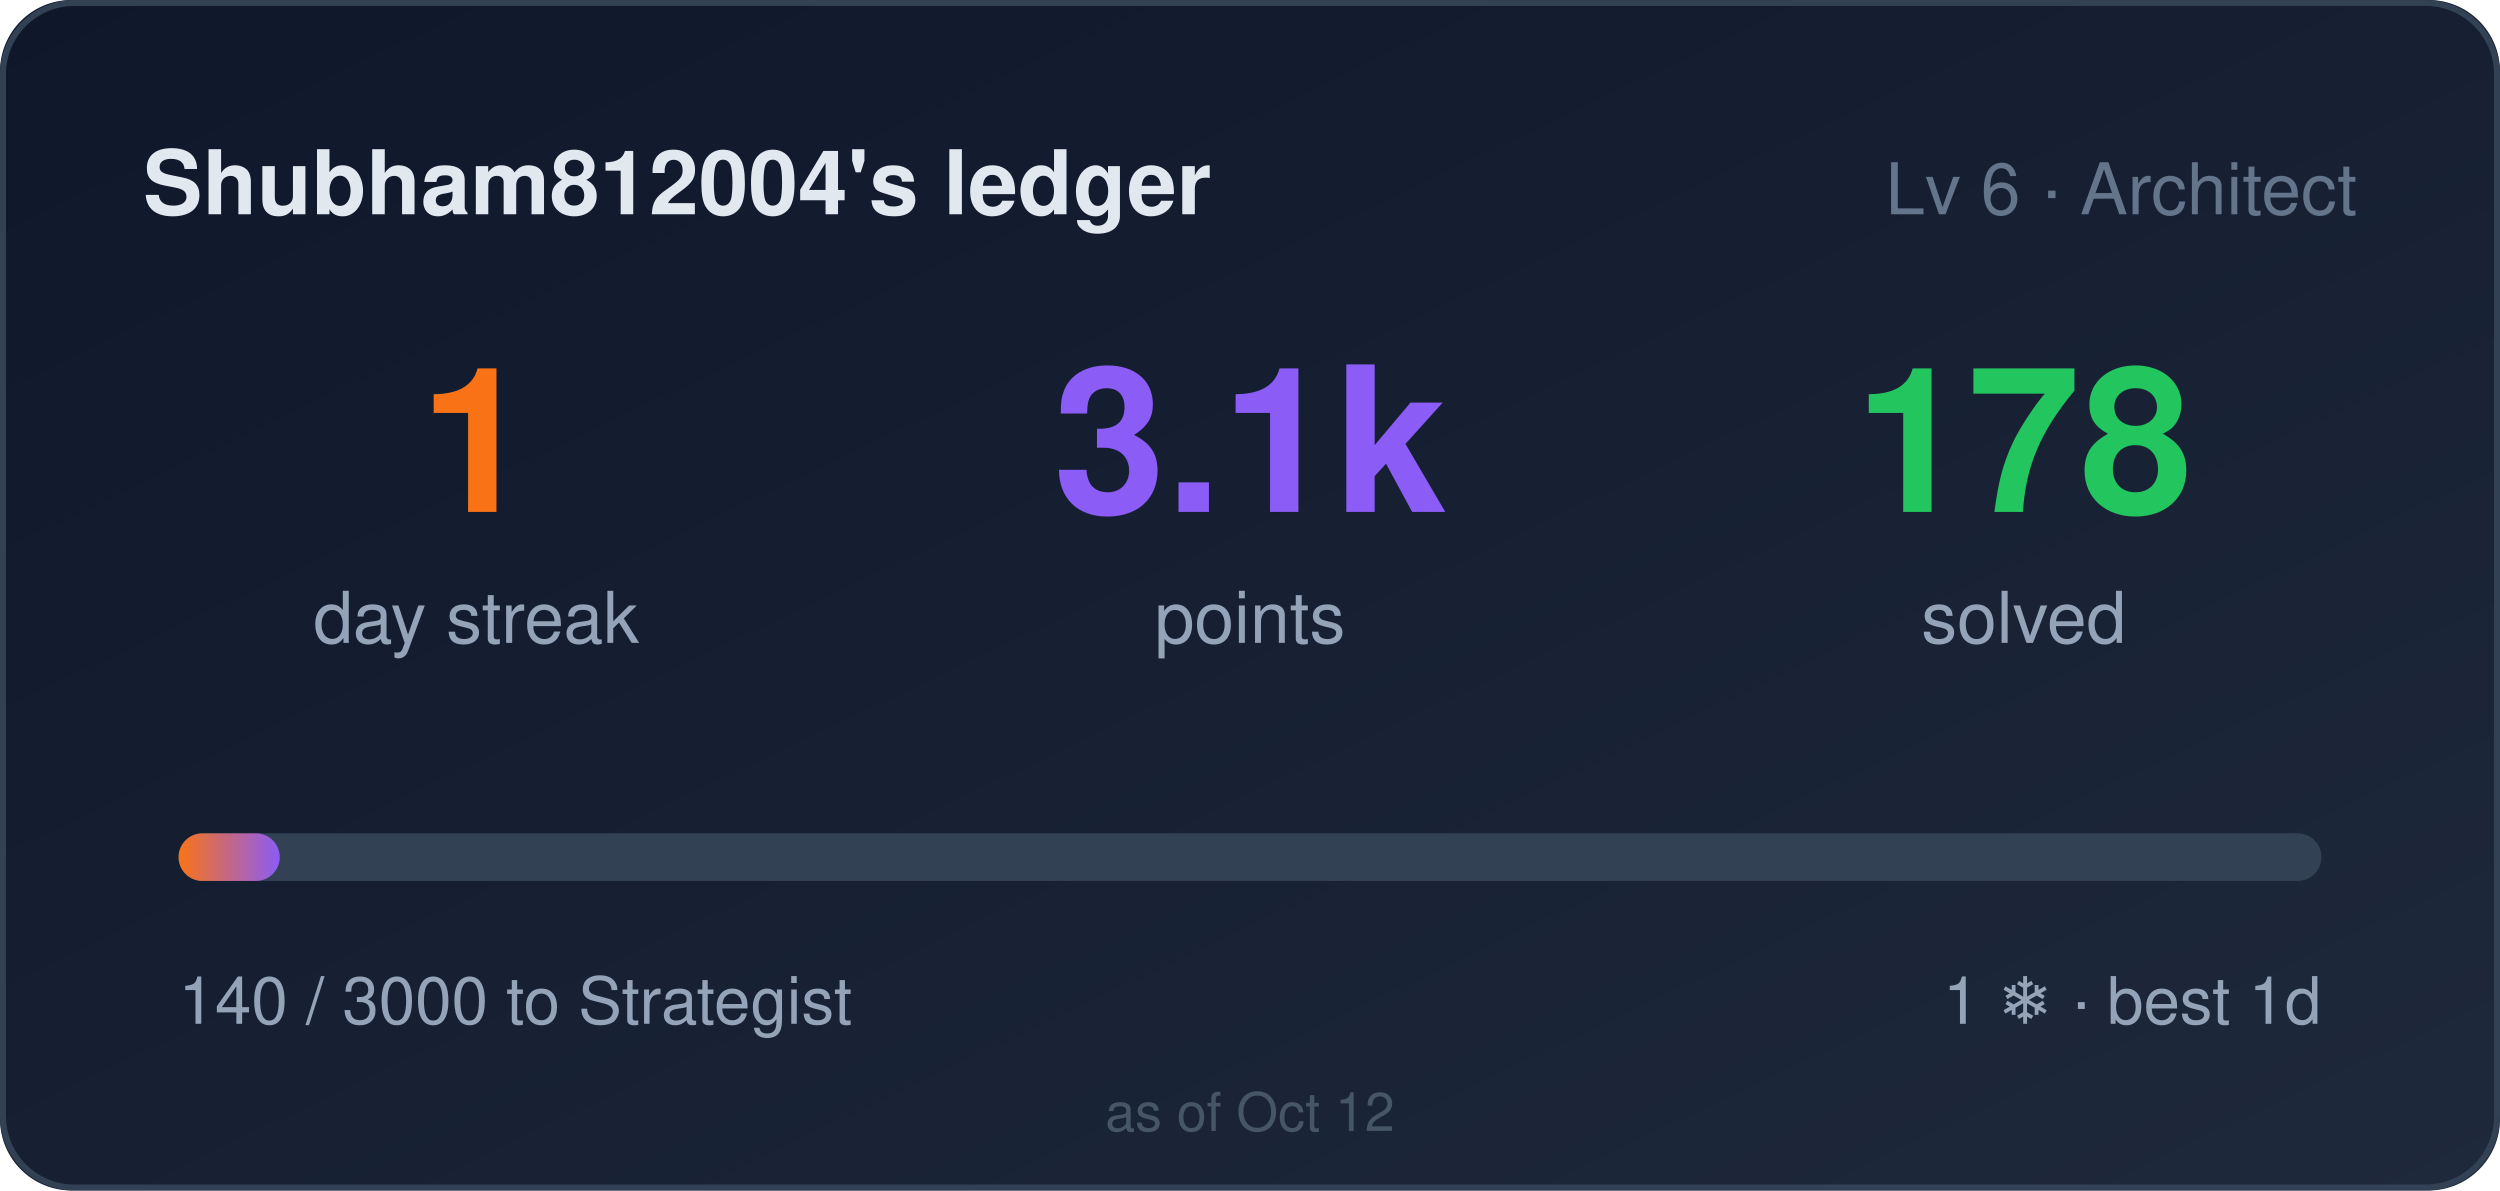
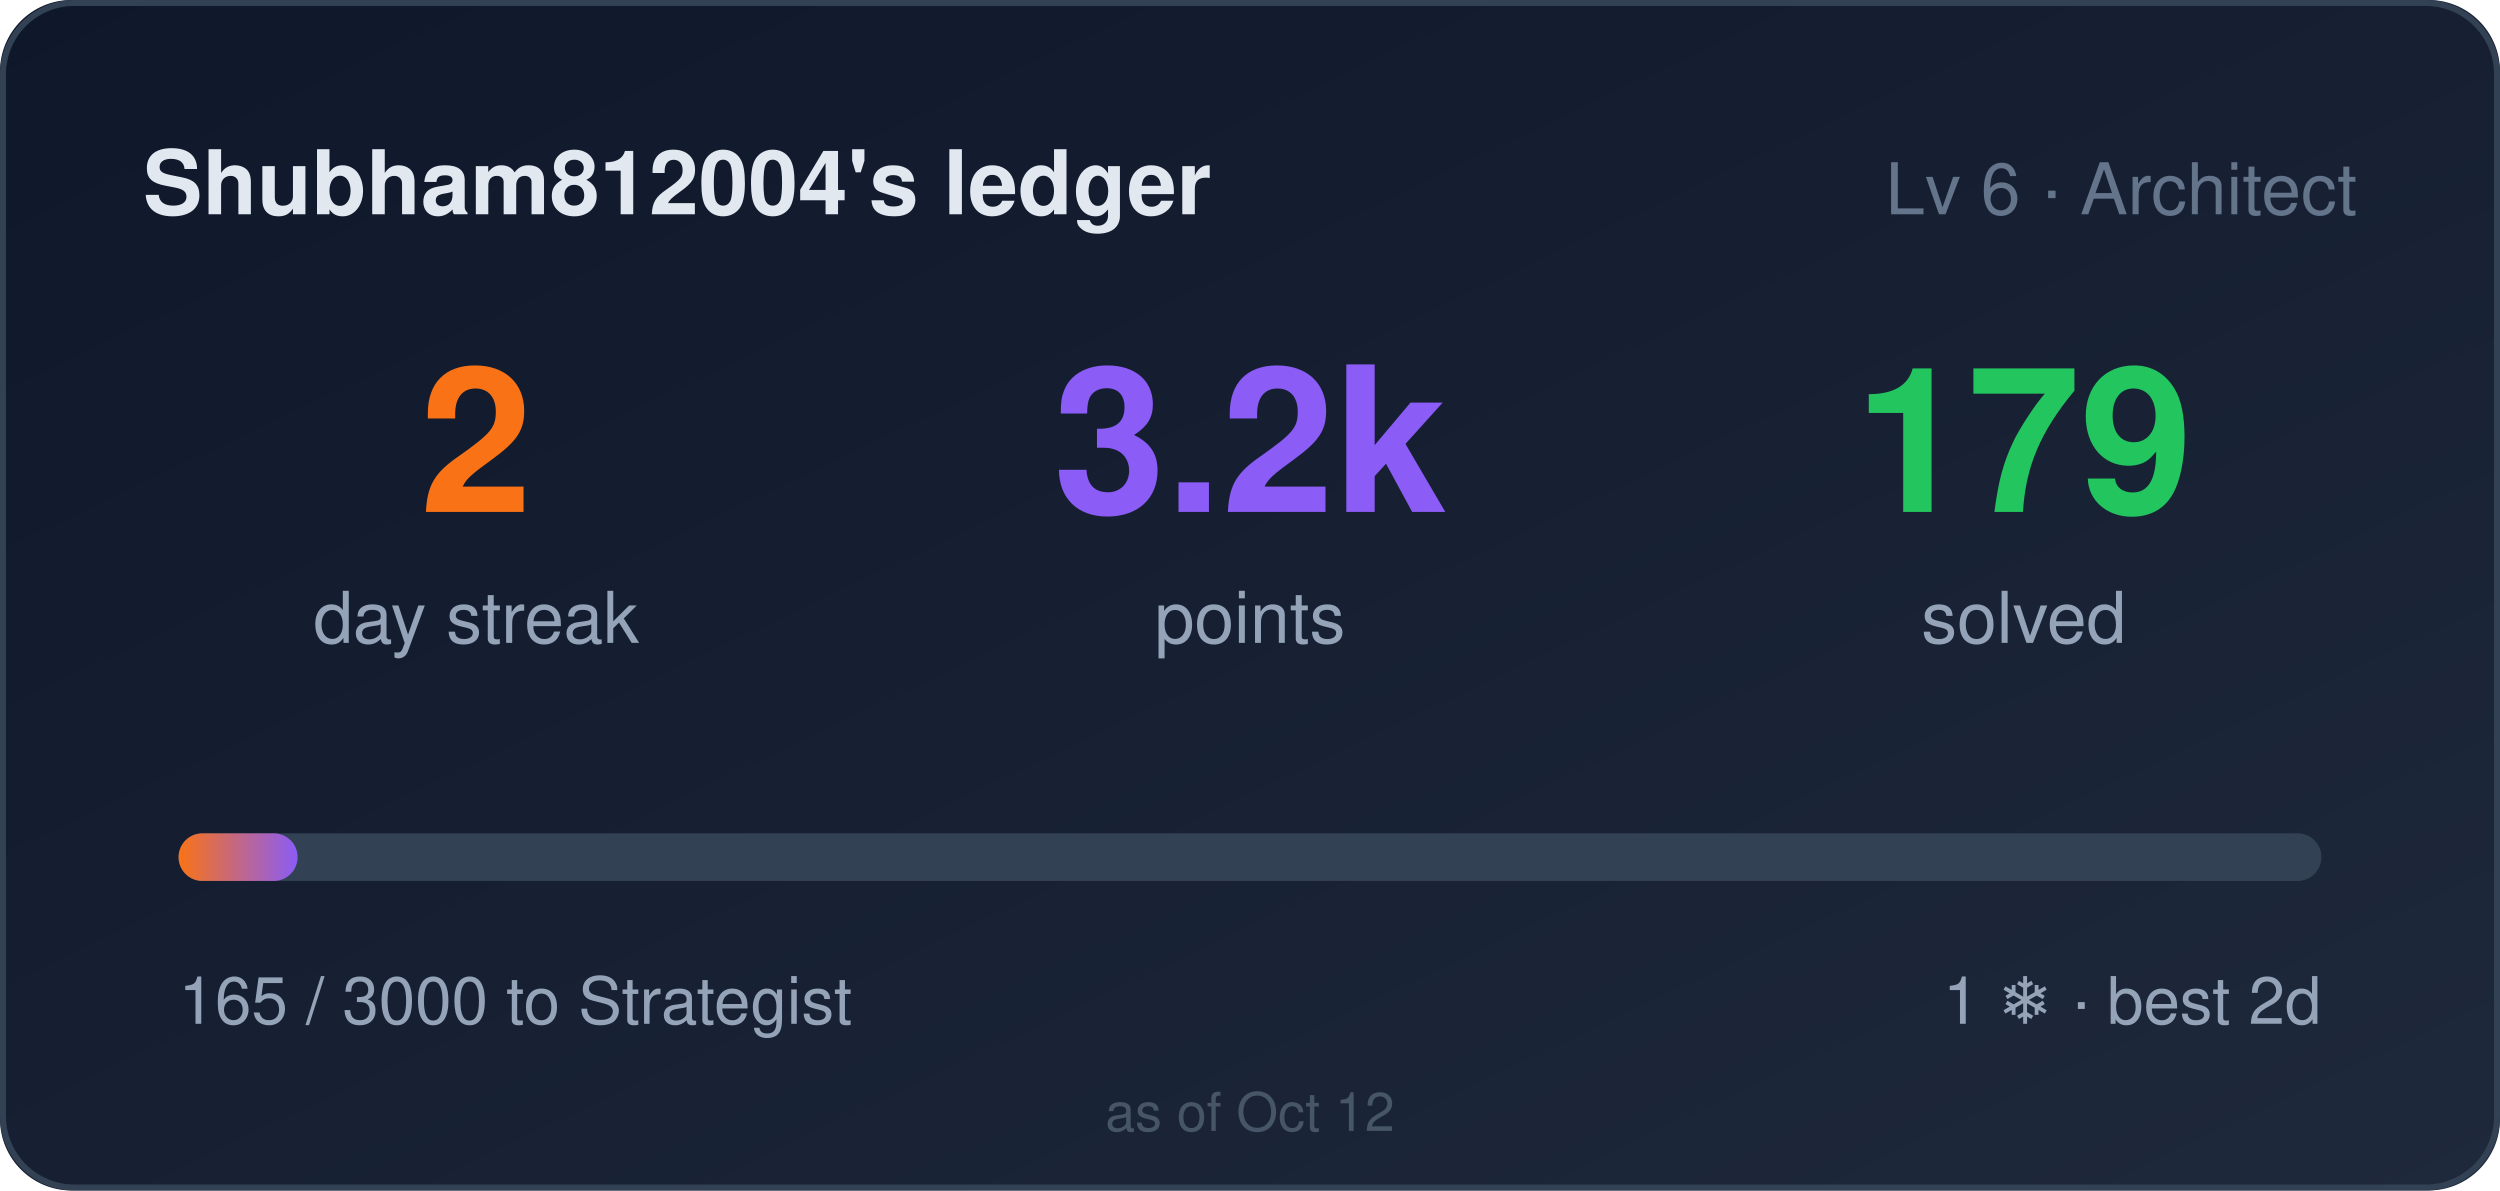
- <svg xmlns="http://www.w3.org/2000/svg" width="420" height="200" role="img" aria-label="Shubham812004's ledger: 1 day streak, 3140 points">
+ <svg xmlns="http://www.w3.org/2000/svg" width="420" height="200" role="img" aria-label="Shubham812004's ledger: 2 day streak, 3165 points">
  <style>
    .bar,.n{transform-box:fill-box}
    .bar{transform-origin:left center}
    @media (prefers-reduced-motion: no-preference){
      .bar{animation:cl-grow .9s cubic-bezier(.22,1,.36,1) both}
      .n{animation:cl-rise .5s ease-out both}
      .n2{animation-delay:.08s}
      .n3{animation-delay:.16s}
    }
    @keyframes cl-grow{from{transform:scaleX(0)}to{transform:scaleX(1)}}
    @keyframes cl-rise{from{opacity:0;transform:translateY(6px)}to{opacity:1;transform:none}}
  </style>
  <defs>
    <linearGradient id="bg" x1="0" y1="0" x2="1" y2="1">
      <stop offset="0" stop-color="#0f172a" />
      <stop offset="1" stop-color="#1e293b" />
    </linearGradient>
    <linearGradient id="bar" x1="0" y1="0" x2="1" y2="0">
      <stop offset="0" stop-color="#f97316" />
      <stop offset="1" stop-color="#8b5cf6" />
    </linearGradient>
  </defs>
  <rect width="420" height="200" rx="12" fill="url(#bg)" />
  <rect x="0.5" y="0.5" width="419" height="199" rx="12" fill="none" stroke="#334155" />
  <text x="24" y="36" fill="#e2e8f0" font-size="15" font-weight="600" font-family="Segoe UI,Helvetica,Arial,sans-serif">Shubham812004's ledger</text>
  <text x="396" y="36" fill="#64748b" font-size="12" text-anchor="end" font-family="Segoe UI,Helvetica,Arial,sans-serif">Lv 6 · Architect</text>
  <g font-family="Segoe UI,Helvetica,Arial,sans-serif">
-     <text class="n n1" x="80" y="86" fill="#f97316" font-size="34" font-weight="700" text-anchor="middle">1</text>
+     <text class="n n1" x="80" y="86" fill="#f97316" font-size="34" font-weight="700" text-anchor="middle">2</text>
    <text x="80" y="108" fill="#94a3b8" font-size="12" text-anchor="middle">day streak</text>
-     <text class="n n2" x="210" y="86" fill="#8b5cf6" font-size="34" font-weight="700" text-anchor="middle">3.1k</text>
+     <text class="n n2" x="210" y="86" fill="#8b5cf6" font-size="34" font-weight="700" text-anchor="middle">3.2k</text>
    <text x="210" y="108" fill="#94a3b8" font-size="12" text-anchor="middle">points</text>
-     <text class="n n3" x="340" y="86" fill="#22c55e" font-size="34" font-weight="700" text-anchor="middle">178</text>
+     <text class="n n3" x="340" y="86" fill="#22c55e" font-size="34" font-weight="700" text-anchor="middle">179</text>
    <text x="340" y="108" fill="#94a3b8" font-size="12" text-anchor="middle">solved</text>
  </g>
  <rect x="30" y="140" width="360" height="8" rx="4" fill="#334155" />
-   <rect class="bar" x="30" y="140" width="17" height="8" rx="4" fill="url(#bar)" />
-   <text x="30" y="172" fill="#94a3b8" font-size="11" font-family="Segoe UI,Helvetica,Arial,sans-serif">140 / 3000 to Strategist</text>
-   <text x="390" y="172" fill="#94a3b8" font-size="11" text-anchor="end" font-family="Segoe UI,Helvetica,Arial,sans-serif">1 ❄ · best 1d</text>
+   <rect class="bar" x="30" y="140" width="20" height="8" rx="4" fill="url(#bar)" />
+   <text x="30" y="172" fill="#94a3b8" font-size="11" font-family="Segoe UI,Helvetica,Arial,sans-serif">165 / 3000 to Strategist</text>
+   <text x="390" y="172" fill="#94a3b8" font-size="11" text-anchor="end" font-family="Segoe UI,Helvetica,Arial,sans-serif">1 ❄ · best 2d</text>
  <text x="210" y="190" fill="#475569" font-size="9" text-anchor="middle" font-family="Segoe UI,Helvetica,Arial,sans-serif">as of Oct 12</text>
</svg>
